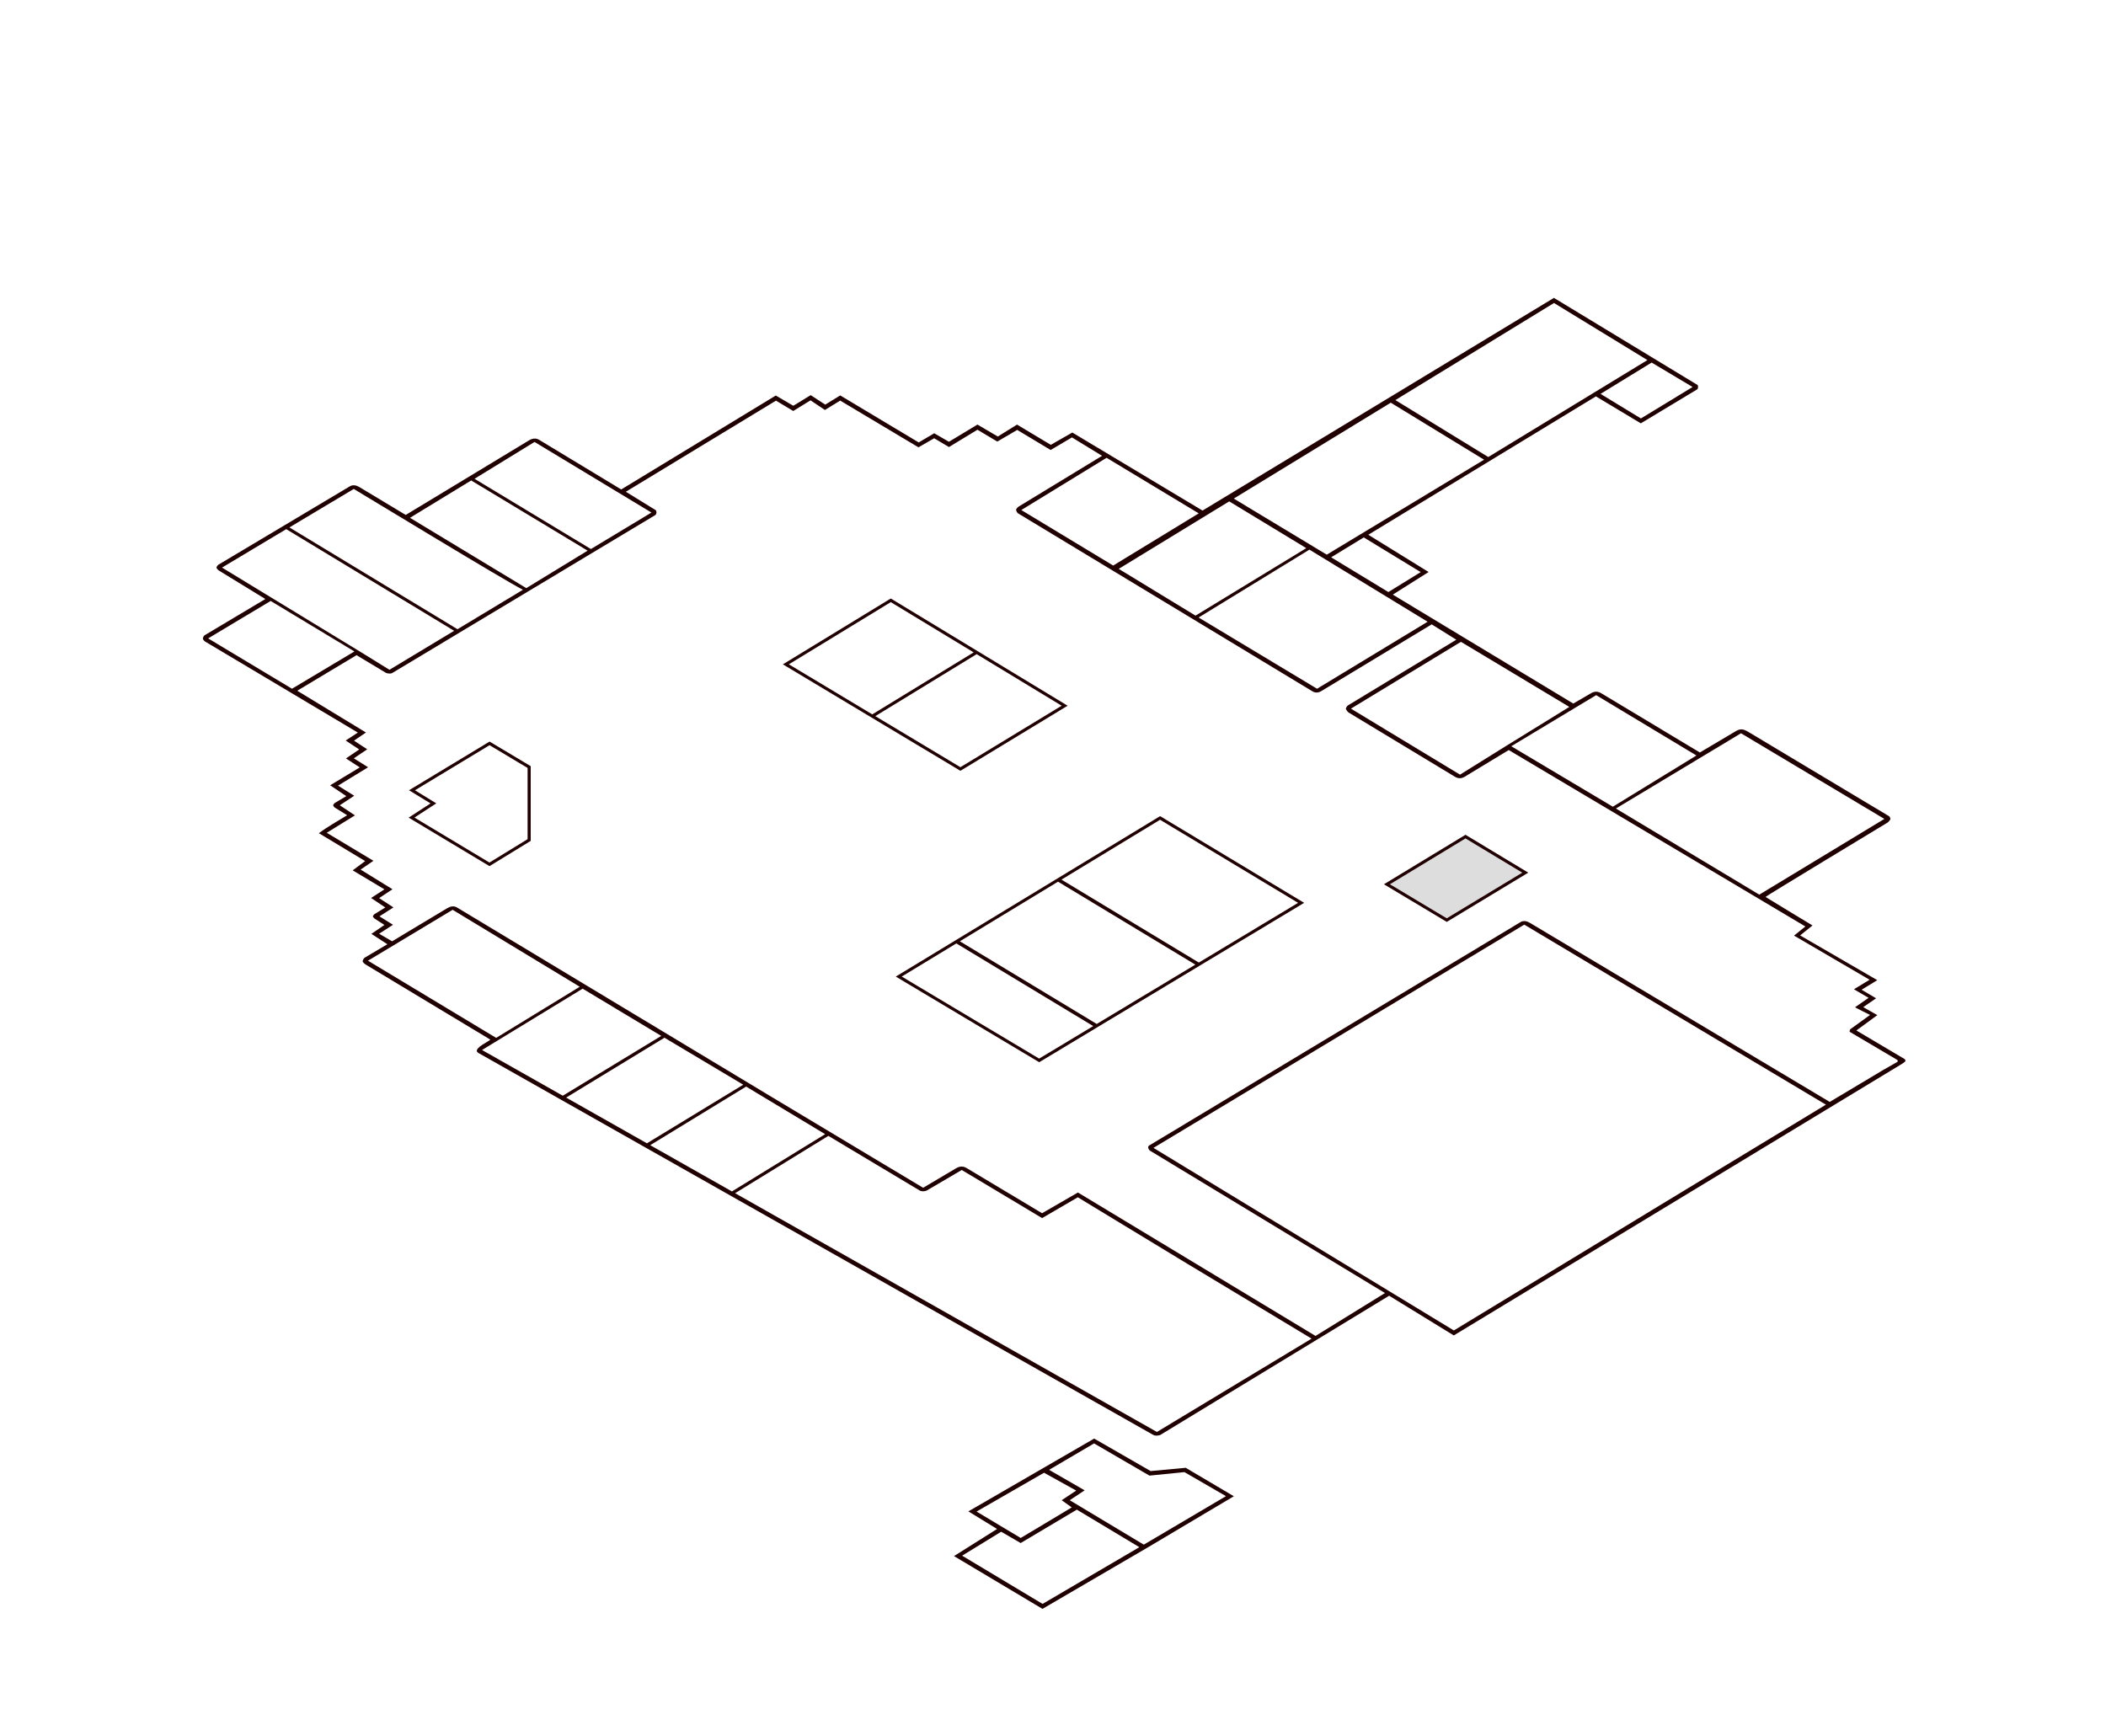
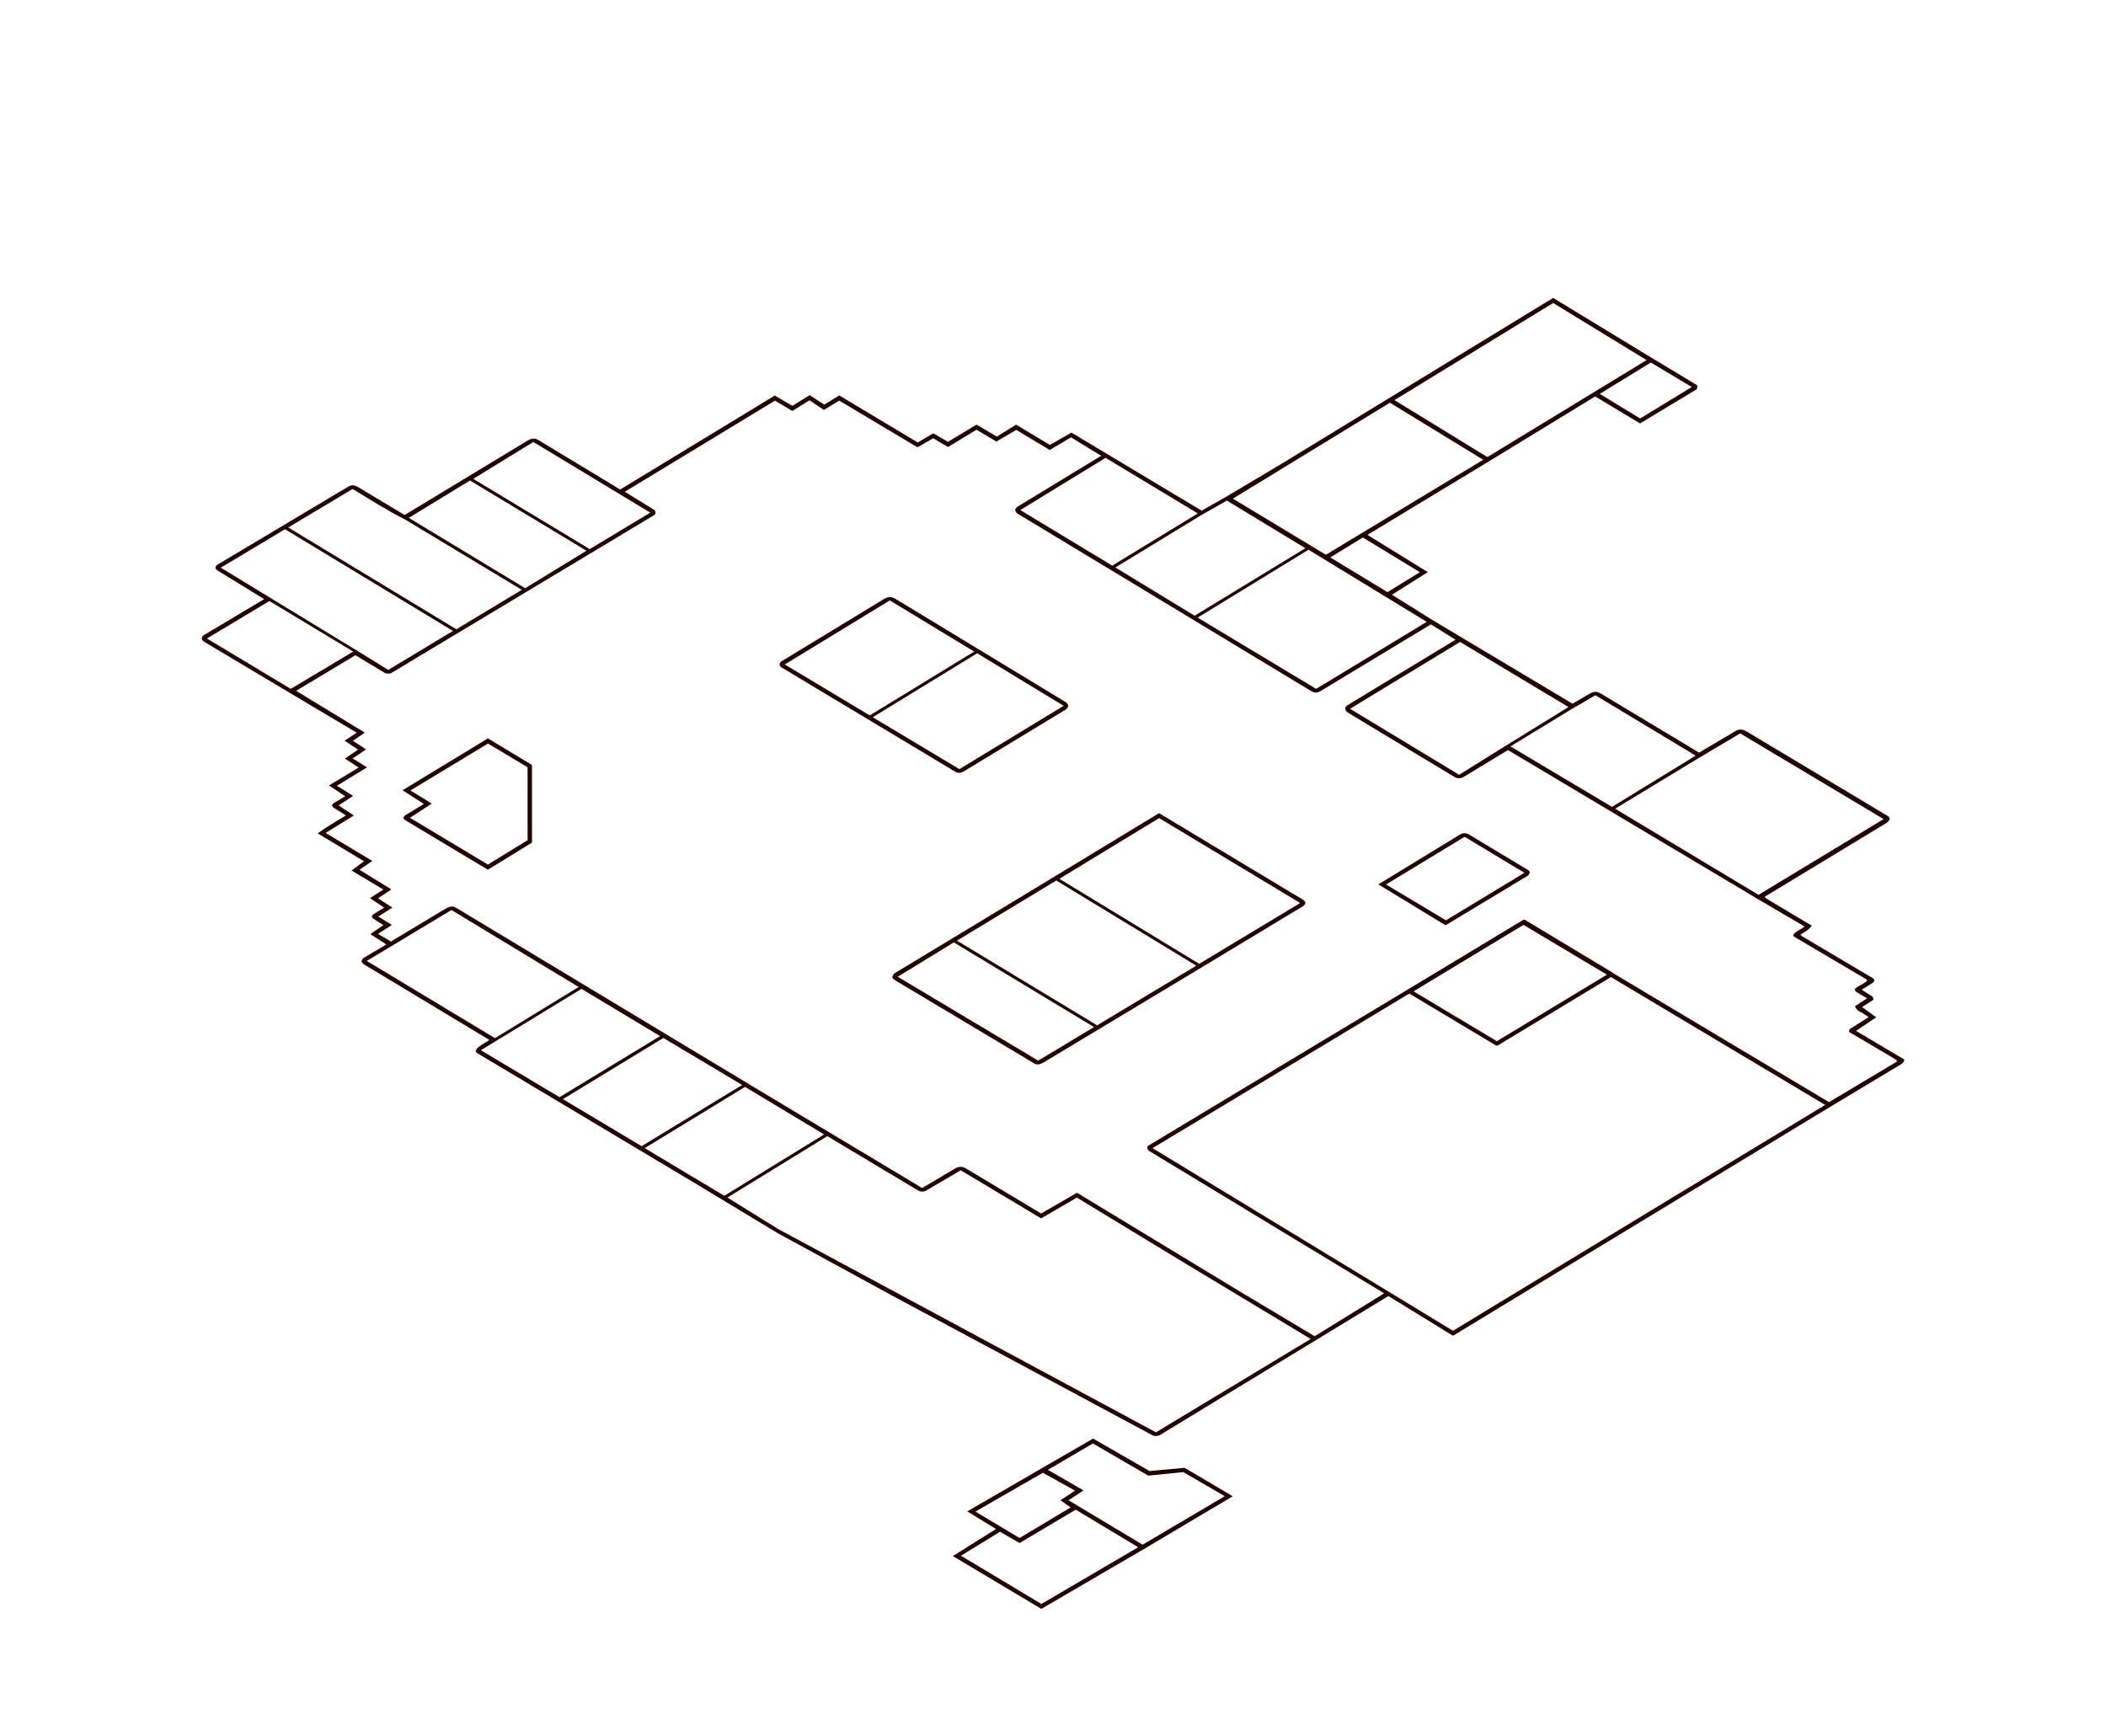
<svg xmlns="http://www.w3.org/2000/svg" width="820" height="676" viewBox="0 0 820 676" fill="none">
-   <path d="M593.888 339.813L563.32 358.293L540.008 344.341L570.608 325.773L593.888 339.813Z" fill="#DDDDDD" />
-   <path d="M445.981 603.11L405.901 626.5L371.461 605.95L388.231 595.39L377.051 588.54L426.031 560.19L448.011 572.84L461.681 571.57L480.411 582.65L445.981 603.12V603.11ZM445.351 601.5L477.351 582.61L461.181 573.25L447.551 574.61L425.991 562.07L408.481 572.36L422.321 580.35L416.511 584.19L445.351 601.49V601.5ZM417.301 586.99L413.381 584.19L419.041 580.44L406.511 573.49L380.231 588.61L397.431 598.9L417.291 587L417.301 586.99ZM374.611 605.79L405.941 624.57L443.621 602.48L419.281 587.86L397.411 600.87L389.821 596.46L374.601 605.8L374.611 605.79Z" fill="#200000" />
-   <path d="M349.641 379.77L348.791 380.29L404.631 413.63L507.781 351.57L451.701 317.81L349.641 379.77ZM404.611 412.23L351.101 380.28L372.361 367.37L425.661 399.56L404.601 412.23H404.611ZM427.031 398.74L373.731 366.54L411.951 343.33L465.431 375.63L427.031 398.73V398.74ZM505.441 351.57L466.781 374.83L413.291 342.53L451.681 319.22L505.431 351.57H505.441Z" fill="#200000" />
-   <path d="M538.851 344.34L563.321 358.99L595.051 339.81L570.611 325.07L538.851 344.34ZM592.721 339.82L563.311 357.6L541.171 344.34L570.611 326.48L592.731 339.82H592.721Z" fill="#200000" />
-   <path d="M190.611 288.78L159.261 307.73L167.641 312.85L159.121 318.39L190.601 337.27L206.641 327.44V298.35L190.621 288.77L190.611 288.78ZM190.581 335.88L161.371 318.36L169.871 312.83L161.561 307.74L190.611 290.18L205.431 299.04V326.78L190.581 335.88Z" fill="#200000" />
-   <path d="M741.601 412.41L722.801 401.27L730.971 395.29L725.471 392.18L730.491 388.74L724.831 385.41L730.941 381.68L700.901 364.26L705.721 360.38C705.721 360.38 687.581 349.42 687.431 349.27C687.291 349.12 734.921 320.33 734.921 320.33C735.301 320.1 735.821 319.43 736.011 319.11C736.151 318.89 735.871 318.04 735.511 317.82L680.761 285.02C678.721 283.8 677.581 283.7 675.881 284.71L661.861 293.02L623.441 269.94C622.121 269.15 620.811 269.18 619.561 269.91L612.581 273.97L542.311 231.55L556.251 222.74L532.761 208.24L621.391 154.35L638.871 164.85L660.841 151.61C661.261 151.35 661.261 150.04 660.921 149.89L605.041 116L468.221 198.82L417.521 168.43L409.141 173.22L395.981 165.34L388.521 169.99L380.581 165.33L369.481 172.03L363.741 168.72L357.721 172.29L327.151 153.98L321.321 157.56L315.651 153.87L308.891 158.01L302.061 154.02L241.881 190.6L209.941 171.28C208.591 170.46 207.161 170.72 205.821 171.58L157.981 200.52L139.901 189.66C138.781 188.99 137.441 188.64 136.181 189.4L85.101 219.86C84.731 220.08 84.181 220.83 84.311 221.15C84.411 221.39 84.851 221.94 85.081 222.08L103.321 233.26L79.641 247.39C79.321 247.58 78.901 248.5 79.021 248.84C79.111 249.1 79.561 249.64 79.841 249.81L139.341 285.27L134.601 288.36L139.861 291.85L134.711 295.34L140.081 298.83L128.551 305.8L134.851 310.02L130.511 312.59C130.231 312.75 129.831 313.24 129.731 313.46C129.631 313.68 130.121 314.33 130.361 314.48L135.171 317.46C131.241 319.91 127.881 321.69 124.161 324.45L142.181 335.31L137.321 338.92L149.691 346.31L144.491 349.68L150.031 353.38L145.801 355.97C145.601 356.1 145.101 356.72 145.191 356.91C145.291 357.09 145.651 357.57 145.821 357.69L149.691 360.18L144.601 363.65L150.831 367.69L142.011 372.92C141.641 373.14 141.081 374.1 141.231 374.46C141.351 374.76 141.851 375.27 142.251 375.52L190.831 404.78C191.251 405.02 187.681 406.58 186.241 408.08C185.571 408.78 185.361 409.48 186.261 410.02L448.261 558.32L449.151 558.8C449.891 559.2 450.951 559.04 451.771 558.78L540.881 504.56L566.051 520.02L740.551 414.28L741.631 413.52C742.021 413.25 742.001 412.66 741.591 412.42L741.621 412.44L741.601 412.41ZM677.881 285.54L733.711 318.89L685.001 348.38L629.181 314.84L677.881 285.54ZM621.481 270.69L660.531 294.19L627.981 314.14L588.431 290.59L621.491 270.69H621.481ZM611.031 275.28L586.451 290.45L568.471 301.65L526.001 275.95L568.841 249.93L611.031 275.27V275.28ZM555.861 242.11L512.811 268.2L466.691 240.46L509.841 214.03L555.861 242.11ZM553.181 222.78L540.581 230.55L518.301 217.02L531.001 209.27L553.181 222.78ZM659.031 150.7L638.911 162.95L623.191 153.38L643.091 141.18L659.031 150.7ZM605.071 117.99L641.441 140.22L579.481 177.97L543.301 155.8L605.071 117.99ZM541.521 156.81L577.851 179.01L516.591 215.99L480.391 194.15L541.521 156.81ZM478.611 195.24L508.621 213.45L465.491 239.73L435.591 221.52L478.611 195.24ZM466.761 199.9L433.441 220.23L397.661 198.61L430.861 178.27L466.761 199.91V199.9ZM208.121 172.09L253.651 199.59L230.071 213.8L184.761 186.44L208.141 172.09H208.121ZM183.461 187.09L228.801 214.43L204.921 229.02L159.631 201.64L183.451 187.1L183.461 187.09ZM137.751 190.4C144.691 194.54 196.351 225.98 203.611 229.66L178.131 245.02L112.681 205.38L137.741 190.4H137.751ZM86.451 221.02L111.451 206.05L176.831 245.64L151.641 260.82L140.211 253.76L86.451 221.02ZM81.041 248.6L105.381 234.01L138.001 253.68L113.691 268.2L81.051 248.6H81.041ZM143.281 374.1L176.241 354.28L225.741 384.25L193.191 404.16L143.281 374.1ZM187.681 408.88L226.861 384.99L257.471 403.39L219.131 426.68L187.701 408.89L187.681 408.88ZM220.431 427.41L258.721 404.09L289.391 422.39L251.891 445.21L220.431 427.4V427.41ZM253.161 445.94L290.511 423.12L321.291 441.65L284.991 463.95L253.161 445.93V445.94ZM450.471 557.62L286.221 464.64L322.541 442.31L358.031 463.55C359.051 464.16 360.611 463.9 361.431 463.25L374.471 455.6L405.761 474.33L419.661 466.23L460.871 491.25L510.691 521.27L450.471 557.61V557.62ZM642.591 471.6L566.081 518.09L449.121 446.99L593.501 360.06L710.951 430.16L642.591 471.59V471.6ZM738.711 413.54L733.291 416.63L712.431 429.09L595.731 359.39C594.631 358.73 593.271 358.33 592.051 359.06L447.431 446.08C446.651 446.55 447.281 447.78 447.811 448.1L539.271 503.52L512.221 520.22L419.711 464.37L405.741 472.44L376.391 454.86C374.941 454 373.571 454.14 372.211 454.96L359.431 462.53L300.771 427.35L177.991 353.41C176.621 352.59 175.261 352.98 174.051 353.71L152.671 366.55L147.611 363.6L153.021 360.12L147.751 356.83L153.191 353.35L147.611 349.73L152.821 346.28L140.401 338.62L145.401 335.2L127.221 324.29L138.201 317.51L132.301 313.58L137.921 309.87L131.601 305.93L143.331 298.78L137.761 295.3L142.981 291.78L137.831 288.41L142.491 285.24L115.731 268.97L138.821 255.12L150.291 262.02C150.711 262.24 152.111 262.44 152.671 262.1L255.171 200.55C255.751 200.2 255.671 198.89 255.271 198.63L243.681 191.49L302.141 156.01L308.861 160.04L315.591 155.89L321.191 159.65L327.131 155.99L357.621 174.19L363.731 170.66L369.491 174.08L380.581 167.34L388.321 171.95L396.061 167.41L409.081 175.23L417.381 170.33L429.111 177.5L396.541 197.32C396.261 197.49 395.801 198.04 395.671 198.3C395.491 198.65 396.011 199.68 396.371 199.89L510.911 269.14C512.211 269.93 513.331 269.8 514.601 269.03L557.451 243.13L567.041 249.11L524.851 274.68C524.361 274.98 523.931 275.9 524.061 276.17C524.231 276.53 524.741 277.24 525.151 277.49L566.471 302.45C567.801 303.26 569.051 303.21 570.351 302.43L587.451 292.07L702.951 360.77L698.531 364.33L727.951 381.52L721.861 385.23L727.561 388.57L722.311 392.21C722.281 392.35 728.141 395.22 728.141 395.22L720.421 400.8C720.221 401.15 720.071 401.7 720.241 401.81L738.671 412.7C739.011 412.9 739.011 413.39 738.671 413.59L738.691 413.57L738.711 413.54Z" fill="#200000" />
-   <path d="M373.951 300.15L415.691 274.81L346.841 233.06L304.821 258.7L373.641 299.97L373.951 300.15ZM307.141 258.69L346.841 234.47L379.111 254.04L339.631 278.18L307.131 258.69H307.141ZM380.271 254.73L413.371 274.81L373.951 298.75L340.801 278.87L380.271 254.73Z" fill="#200000" />
+   <path d="M145.362 356.041L149.595 353.449L144.057 349.751L149.259 346.382L136.887 338.988L141.744 335.379L123.715 324.52C127.436 321.759 130.797 319.974 134.726 317.526L129.917 314.541C129.677 314.389 129.181 313.74 129.285 313.516C129.389 313.292 129.797 312.812 130.069 312.644L134.414 310.075L128.116 305.858L139.648 298.888L134.278 295.399L139.432 291.91L134.174 288.421L138.92 285.332L112.863 269.823L79.389 249.857C79.101 249.689 78.653 249.137 78.565 248.889C78.445 248.553 78.869 247.624 79.189 247.44L102.868 233.3L84.623 222.112C84.399 221.976 83.951 221.424 83.854 221.184C83.726 220.864 84.279 220.12 84.647 219.896L135.735 189.422C136.999 188.67 138.335 189.014 139.456 189.687L157.541 200.546L205.396 171.593C206.741 170.729 208.165 170.481 209.518 171.297L241.472 190.623L301.666 154.036L308.5 158.029L315.263 153.884L320.936 157.573L326.77 153.988L357.348 172.305L363.374 168.736L369.111 172.049L380.219 165.351L388.157 170.017L395.624 165.367L408.788 173.249L417.166 168.456L467.886 198.857L477.729 193.256L499.256 180.444L604.737 116L640.548 137.807L660.634 149.914C660.978 150.066 660.978 151.379 660.554 151.635L638.579 164.879L621.094 154.38L581.145 178.795L532.434 208.284L555.93 222.785L541.981 231.595L557.922 241.55L612.283 274.024L619.261 269.959C620.51 269.231 621.814 269.199 623.143 269.991L661.571 293.078L675.591 284.764C677.295 283.755 678.44 283.851 680.472 285.076L735.242 317.886C735.594 318.094 735.882 318.942 735.738 319.174C735.546 319.478 735.033 320.158 734.649 320.39L687.947 348.687C687.659 348.863 687.003 349.183 687.147 349.335C687.291 349.487 687.691 349.871 687.915 350.008L705.44 360.451C704.52 361.827 703.416 362.427 702.095 363.268L701.127 363.884C700.959 363.988 701.359 364.332 701.639 364.572L729.184 380.889C729.392 381.009 729.88 381.625 729.816 381.857C729.752 382.089 729.384 382.569 729.12 382.738L724.862 385.394L729.056 388.075C729.2 388.163 729.56 389.243 729.416 389.332L725.006 392.148L730.536 396.166L722.638 401.415L741.267 412.467C741.884 412.827 740.843 414.051 740.307 414.371L712.811 430.888L626.232 483.4L565.757 520.155L540.581 504.687L451.449 558.919C450.625 559.183 449.568 559.343 448.824 558.943L347.169 504.399L302.651 480.111L270.153 460.473L185.854 410.122C183.045 408.441 191.04 405.232 190.432 404.88L141.84 375.607C141.44 375.367 140.944 374.855 140.824 374.551C140.672 374.175 141.224 373.223 141.6 373.007L150.427 367.773L144.193 363.732L149.283 360.259L145.41 357.77C145.242 357.666 144.873 357.178 144.777 356.994C144.681 356.81 145.178 356.185 145.386 356.057L145.362 356.041ZM641.124 140.231L604.745 117.993L542.958 155.812L579.145 177.987L641.124 140.223V140.231ZM638.603 162.95L658.73 150.699L642.781 141.176L622.879 153.379L638.603 162.95ZM447.056 446.173L513.901 405.913L591.717 359.122C592.941 358.386 594.294 358.794 595.398 359.45L637.259 384.426L712.146 429.184L737.554 414.011L738.683 413.339C738.835 413.243 738.242 412.627 738.066 412.523L721.101 402.504L720.013 401.855C719.781 401.719 720.125 400.767 720.405 400.591L726.711 396.646L727.431 396.198C727.543 396.126 726.999 395.605 726.847 395.517L723.55 393.573C723.102 393.309 722.205 392.236 722.302 391.812L726.967 388.739L722.894 386.355C722.606 386.187 722.061 385.434 722.229 385.218C722.398 385.002 722.886 384.49 723.158 384.338L726.503 382.417C726.711 382.297 727.135 381.617 726.935 381.497L725.855 380.857L699.11 365.076C698.79 364.884 698.086 364.38 698.214 364.116C698.342 363.852 698.822 363.26 699.102 363.083L702.687 360.811L684.986 350.424L587.147 292.078L570.038 302.441C568.742 303.225 567.485 303.265 566.157 302.465L524.824 277.497C524.408 277.249 523.896 276.537 523.736 276.177C523.608 275.905 524.04 274.985 524.528 274.688L566.733 249.113L557.138 243.135L514.277 269.039C513.012 269.807 511.892 269.943 510.587 269.151L445.759 229.955L396.008 199.89C395.648 199.674 395.135 198.649 395.312 198.297C395.448 198.033 395.904 197.481 396.184 197.313L428.762 177.483L417.03 170.313L408.724 175.218L395.696 167.4L387.957 171.937L380.211 167.328L369.119 174.074L363.358 170.657L357.244 174.186L326.746 155.98L320.808 159.645L315.207 155.884L308.476 160.037L301.754 156.004L243.272 191.495L254.868 198.641C255.276 198.897 255.364 200.21 254.772 200.562L152.244 262.133C151.676 262.477 150.275 262.269 149.859 262.053L138.383 255.155L115.288 269.007L142.057 285.284L137.391 288.453L142.545 291.822L137.327 295.343L142.897 298.824L131.165 305.978L137.479 309.923L131.861 313.636L137.767 317.566L126.788 324.352L144.969 335.267L139.968 338.692L152.388 346.35L147.178 349.799L152.756 353.417L147.314 356.898L152.588 360.187L147.178 363.668L152.236 366.621L173.618 353.777C174.835 353.048 176.195 352.656 177.564 353.481L300.378 427.439L359.052 462.626L371.832 455.056C373.201 454.247 374.569 454.095 376.018 454.96L405.379 472.541L419.351 464.466L483.427 503.326L511.884 520.332L538.94 503.63L447.448 448.189C446.912 447.861 446.279 446.637 447.064 446.165L447.056 446.173ZM516.245 216.023L577.52 179.035L541.181 156.82L480.034 194.176L516.245 216.023ZM229.612 213.83L253.203 199.618L207.661 172.105L184.278 186.462L229.604 213.83H229.612ZM433.059 220.264L466.39 199.93L430.474 178.283L397.264 198.625L433.051 220.256L433.059 220.264ZM204.468 229.059L228.355 214.462L183.005 187.11L159.174 201.658L204.476 229.051L204.468 229.059ZM203.172 229.683L157.886 202.394C150.627 198.721 144.225 194.552 137.295 190.415L112.223 205.395L177.692 245.047L203.18 229.683H203.172ZM465.133 239.766L508.275 213.478L477.697 194.92L467.422 200.778L434.292 220.976L465.133 239.766ZM151.171 260.876L176.371 245.688L110.975 206.084L85.967 221.056L139.736 253.81L151.171 260.876ZM552.841 222.817L530.65 209.301L517.95 217.055L540.237 230.587L552.841 222.817ZM512.46 268.247L555.521 242.151L509.483 214.062L466.318 240.502L512.452 268.247H512.46ZM113.208 268.247L137.527 253.722L104.901 234.044L80.557 248.641L113.2 268.247H113.208ZM586.123 290.501L610.707 275.329L568.502 249.977L525.648 276.001L568.133 301.705L586.115 290.501H586.123ZM627.672 314.205L660.234 294.246L621.174 270.735L611.731 276.241L588.108 290.645L627.672 314.205ZM684.698 348.455L733.425 318.958L677.576 285.596L661.843 294.919L628.864 314.909L684.698 348.455ZM192.744 404.256L225.307 384.338L175.787 354.361L142.817 374.191L192.744 404.264V404.256ZM565.749 518.211L642.285 471.709L710.666 430.264L593.181 360.139L448.752 447.093L565.749 518.219V518.211ZM257.036 403.472L226.419 385.066L187.231 408.962L217.856 427.255L257.028 403.464L257.036 403.472ZM288.974 422.494L258.293 404.184L219.169 428.007L249.826 446.325L288.974 422.494ZM282.012 465.643L320.888 441.764L290.095 423.23L251.035 447.085L282.012 465.643ZM419.279 466.339L405.371 474.446L374.073 455.712L361.029 463.362C360.205 464.026 358.644 464.274 357.628 463.666L322.129 442.42L283.237 466.331L302.939 478.567L450.097 557.759L510.339 521.404L460.5 491.379L419.279 466.347V466.339Z" fill="#200000" />
+   <path d="M445.536 603.121L405.459 626.504L371.024 605.953L387.798 595.39L376.618 588.54L425.601 560.188L447.576 572.839L461.253 571.567L479.978 582.65L445.552 603.121H445.536ZM444.895 601.512L476.897 582.618L460.732 573.256L447.096 574.616L425.529 562.084L408.02 572.375L421.864 580.37L416.054 584.211L444.895 601.512ZM416.847 587.004L412.925 584.203L418.583 580.458L406.059 573.504L379.787 588.62L396.993 598.911L416.847 587.012V587.004ZM374.161 605.809L405.491 624.591L443.175 602.496L418.839 587.868L396.977 600.872L389.382 596.463L374.169 605.801L374.161 605.809Z" fill="#200000" />
+   <path d="M406.387 413.686C405.155 414.43 403.818 414.782 402.802 414.174L348.777 381.876C348.217 381.54 347.705 381.108 347.489 380.788C347.273 380.468 347.777 379.555 348.097 379.123L396.056 350.146L451.289 316.656L507.571 350.499C507.835 350.659 508.347 351.419 508.291 351.699C508.235 351.979 507.763 352.619 507.499 352.779L465.814 377.947L406.387 413.686ZM506.258 351.635L451.329 318.569L412.477 342.216L466.926 375.322L506.258 351.635ZM427.186 399.266L465.79 376.042L411.269 342.872L372.601 366.295L427.186 399.266ZM425.977 399.946L371.368 366.976L349.545 380.356L404.234 413.014L425.977 399.938V399.946Z" fill="#200000" />
+   <path d="M375.554 300.212C374.433 300.892 373.145 301.228 372.097 300.604L304.164 259.815C303.875 259.647 303.483 258.863 303.531 258.575C303.579 258.287 304.004 257.687 304.348 257.479L344.048 233.351C345.793 232.287 347.065 232.231 348.809 233.287L415.07 273.484C415.43 273.7 415.918 274.46 415.934 274.804C415.95 275.236 415.366 276.052 414.894 276.34L375.554 300.204V300.212ZM338.646 278.589L379.315 253.726L346.449 233.799L305.572 258.743L338.646 278.597V278.589ZM373.561 299.5L414.158 274.852L380.483 254.382L339.799 279.293L373.561 299.5Z" fill="#200000" />
+   <path d="M189.959 338.675L157.709 319.333C157.405 319.149 156.94 318.533 157.061 318.333C157.181 318.133 157.565 317.636 157.781 317.5L165.047 313.051L156.732 307.729L189.983 287.531L207.132 297.886L207.148 328.112L189.967 338.667L189.959 338.675ZM189.967 336.658L205.42 327.191V298.775L189.999 289.548L159.789 307.809L168.136 312.915L159.621 318.453L189.975 336.658H189.967Z" fill="#200000" />
+   <path d="M594.902 340.979L562.844 360.313L536.684 344.38L568.566 324.926C569.63 324.278 570.918 324.326 571.959 324.95L594.694 338.627C594.974 338.795 595.398 339.195 595.574 339.387C595.806 339.643 595.294 340.739 594.894 340.979H594.902ZM593.565 339.883L570.278 325.847L539.669 344.42L562.988 358.377L593.565 339.883Z" fill="#200000" />
+   <path d="M582.82 407.182C582.676 407.182 582.532 407.142 582.412 407.07L548.401 386.711C548.161 386.567 548.009 386.311 548.009 386.023C548.009 385.735 548.153 385.479 548.393 385.335L593.039 358.255C593.295 358.103 593.615 358.103 593.863 358.255L627.826 378.733C628.066 378.877 628.21 379.141 628.21 379.421C628.21 379.701 628.066 379.965 627.826 380.109L583.228 407.078C583.1 407.158 582.956 407.19 582.812 407.19L582.82 407.182ZM550.362 386.023L582.82 405.453L625.873 379.421L593.463 359.879L550.369 386.023H550.362Z" fill="#200000" />
</svg>
